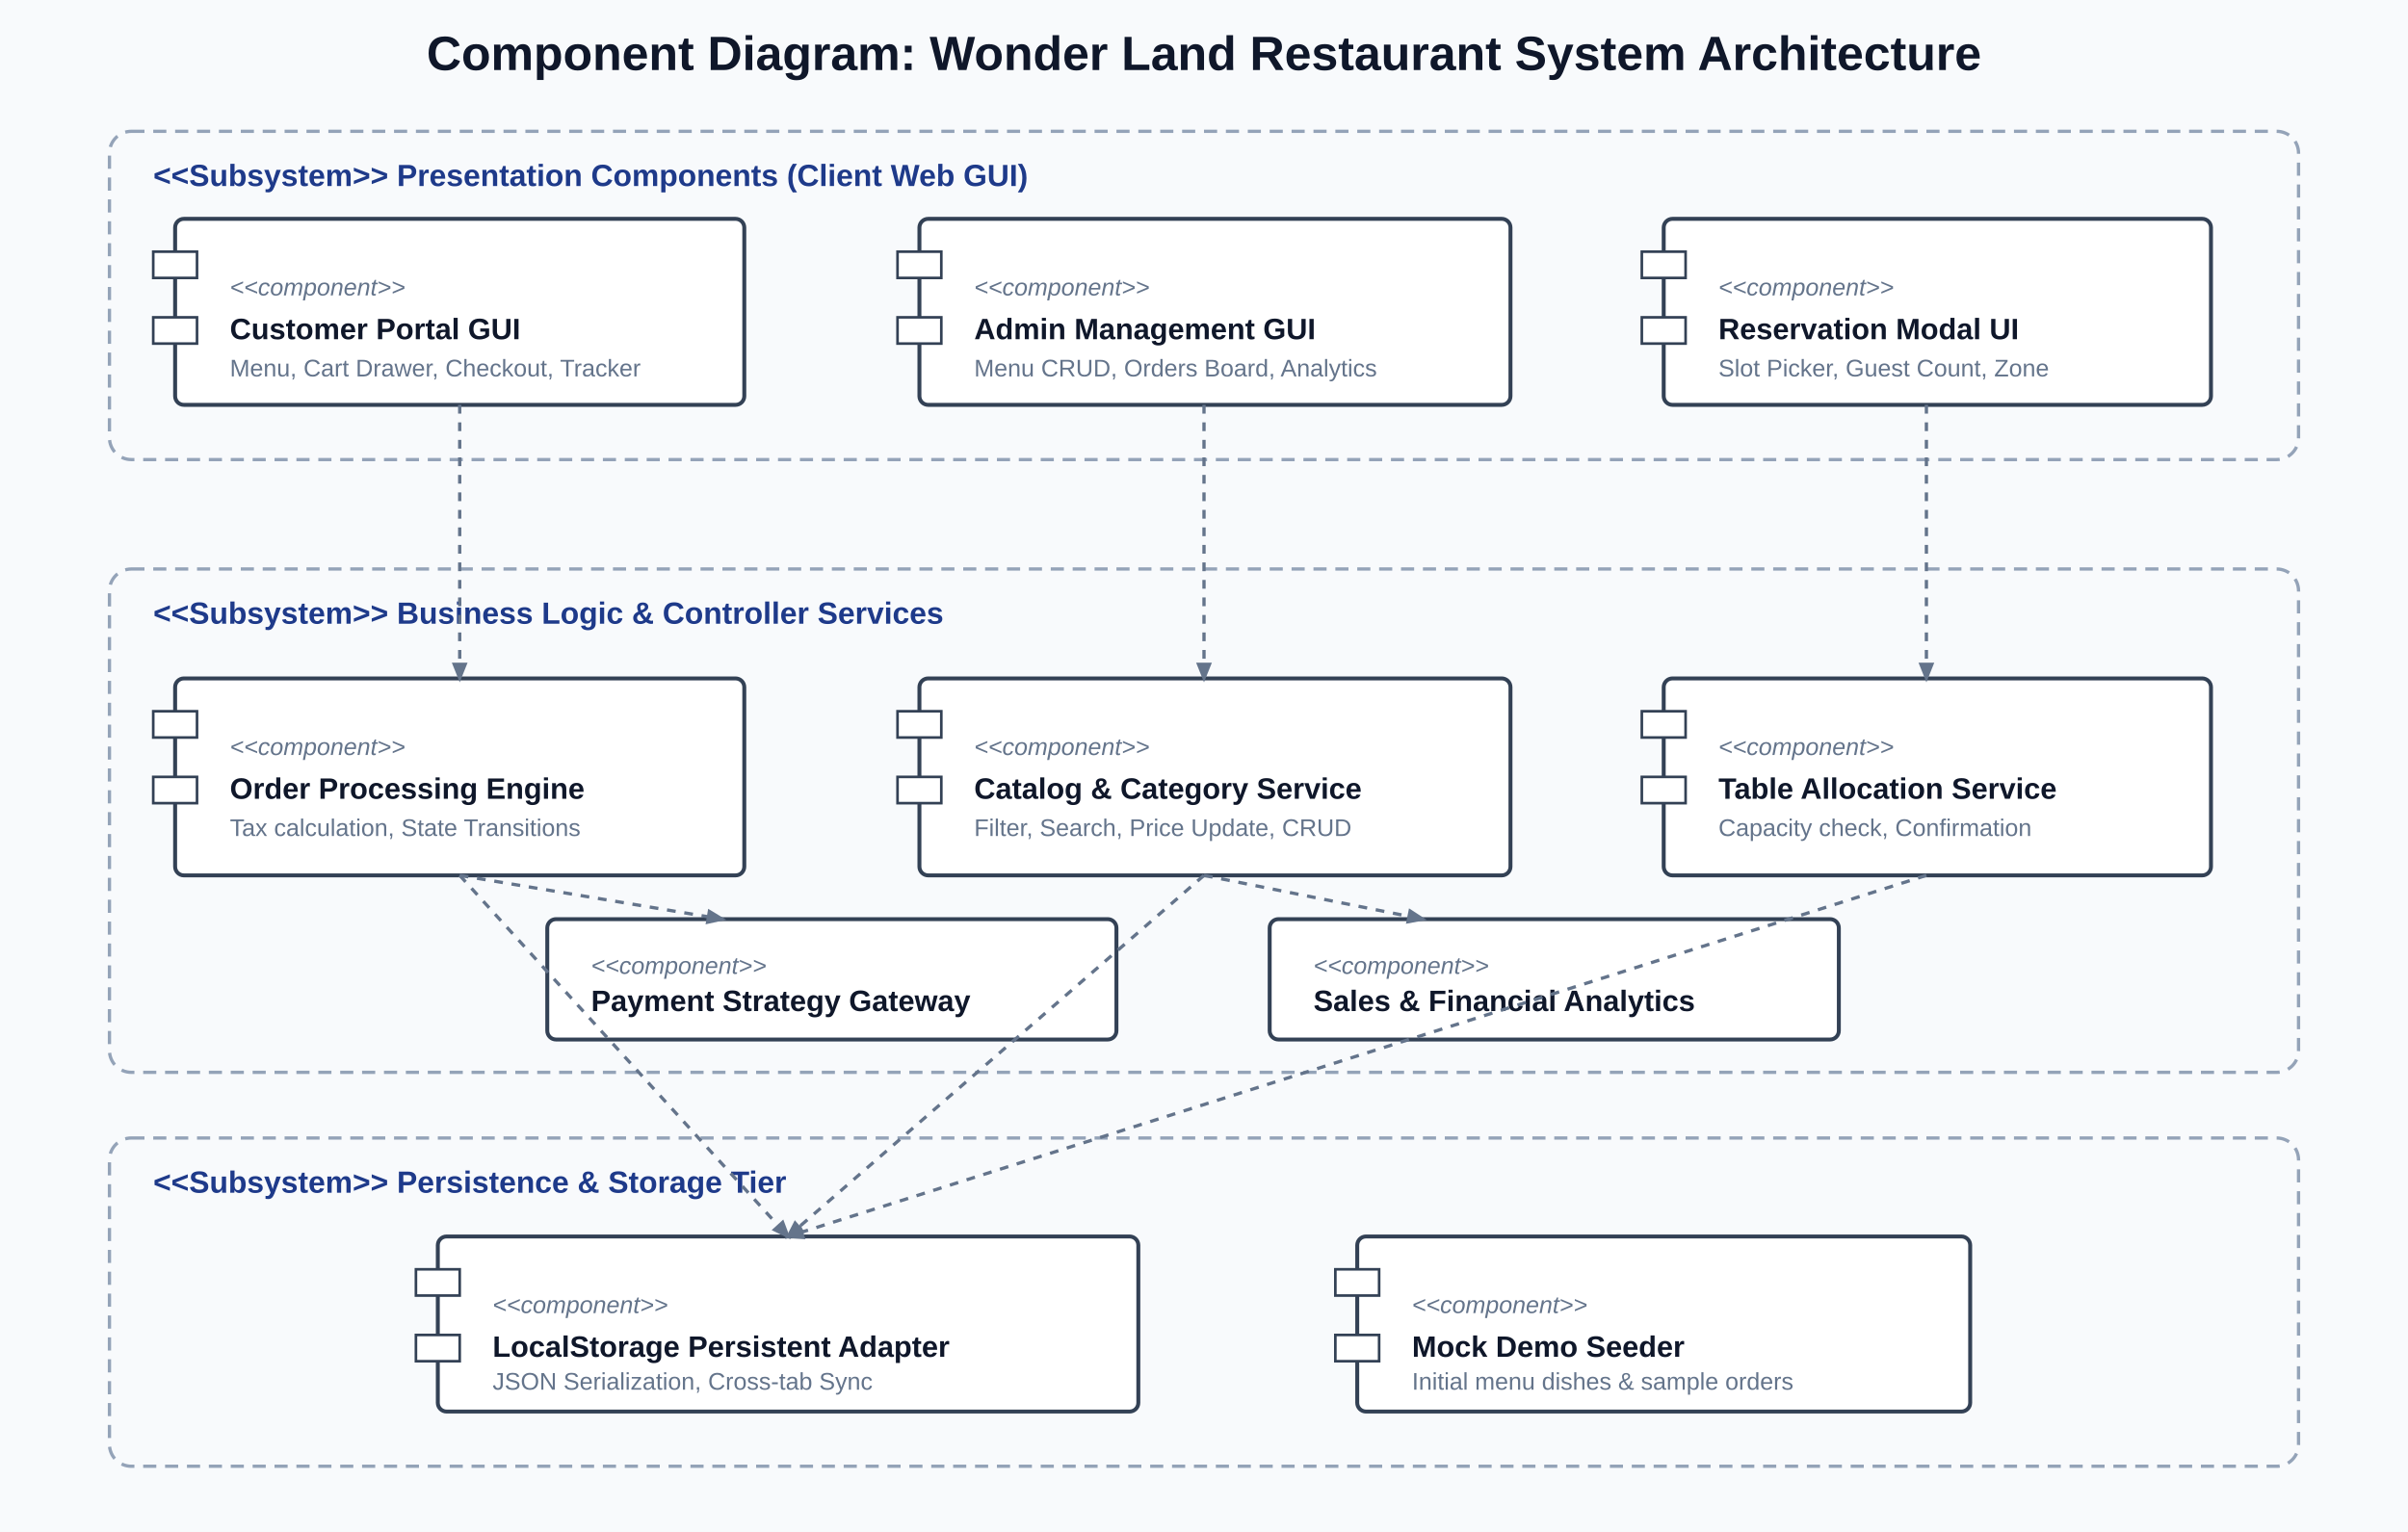
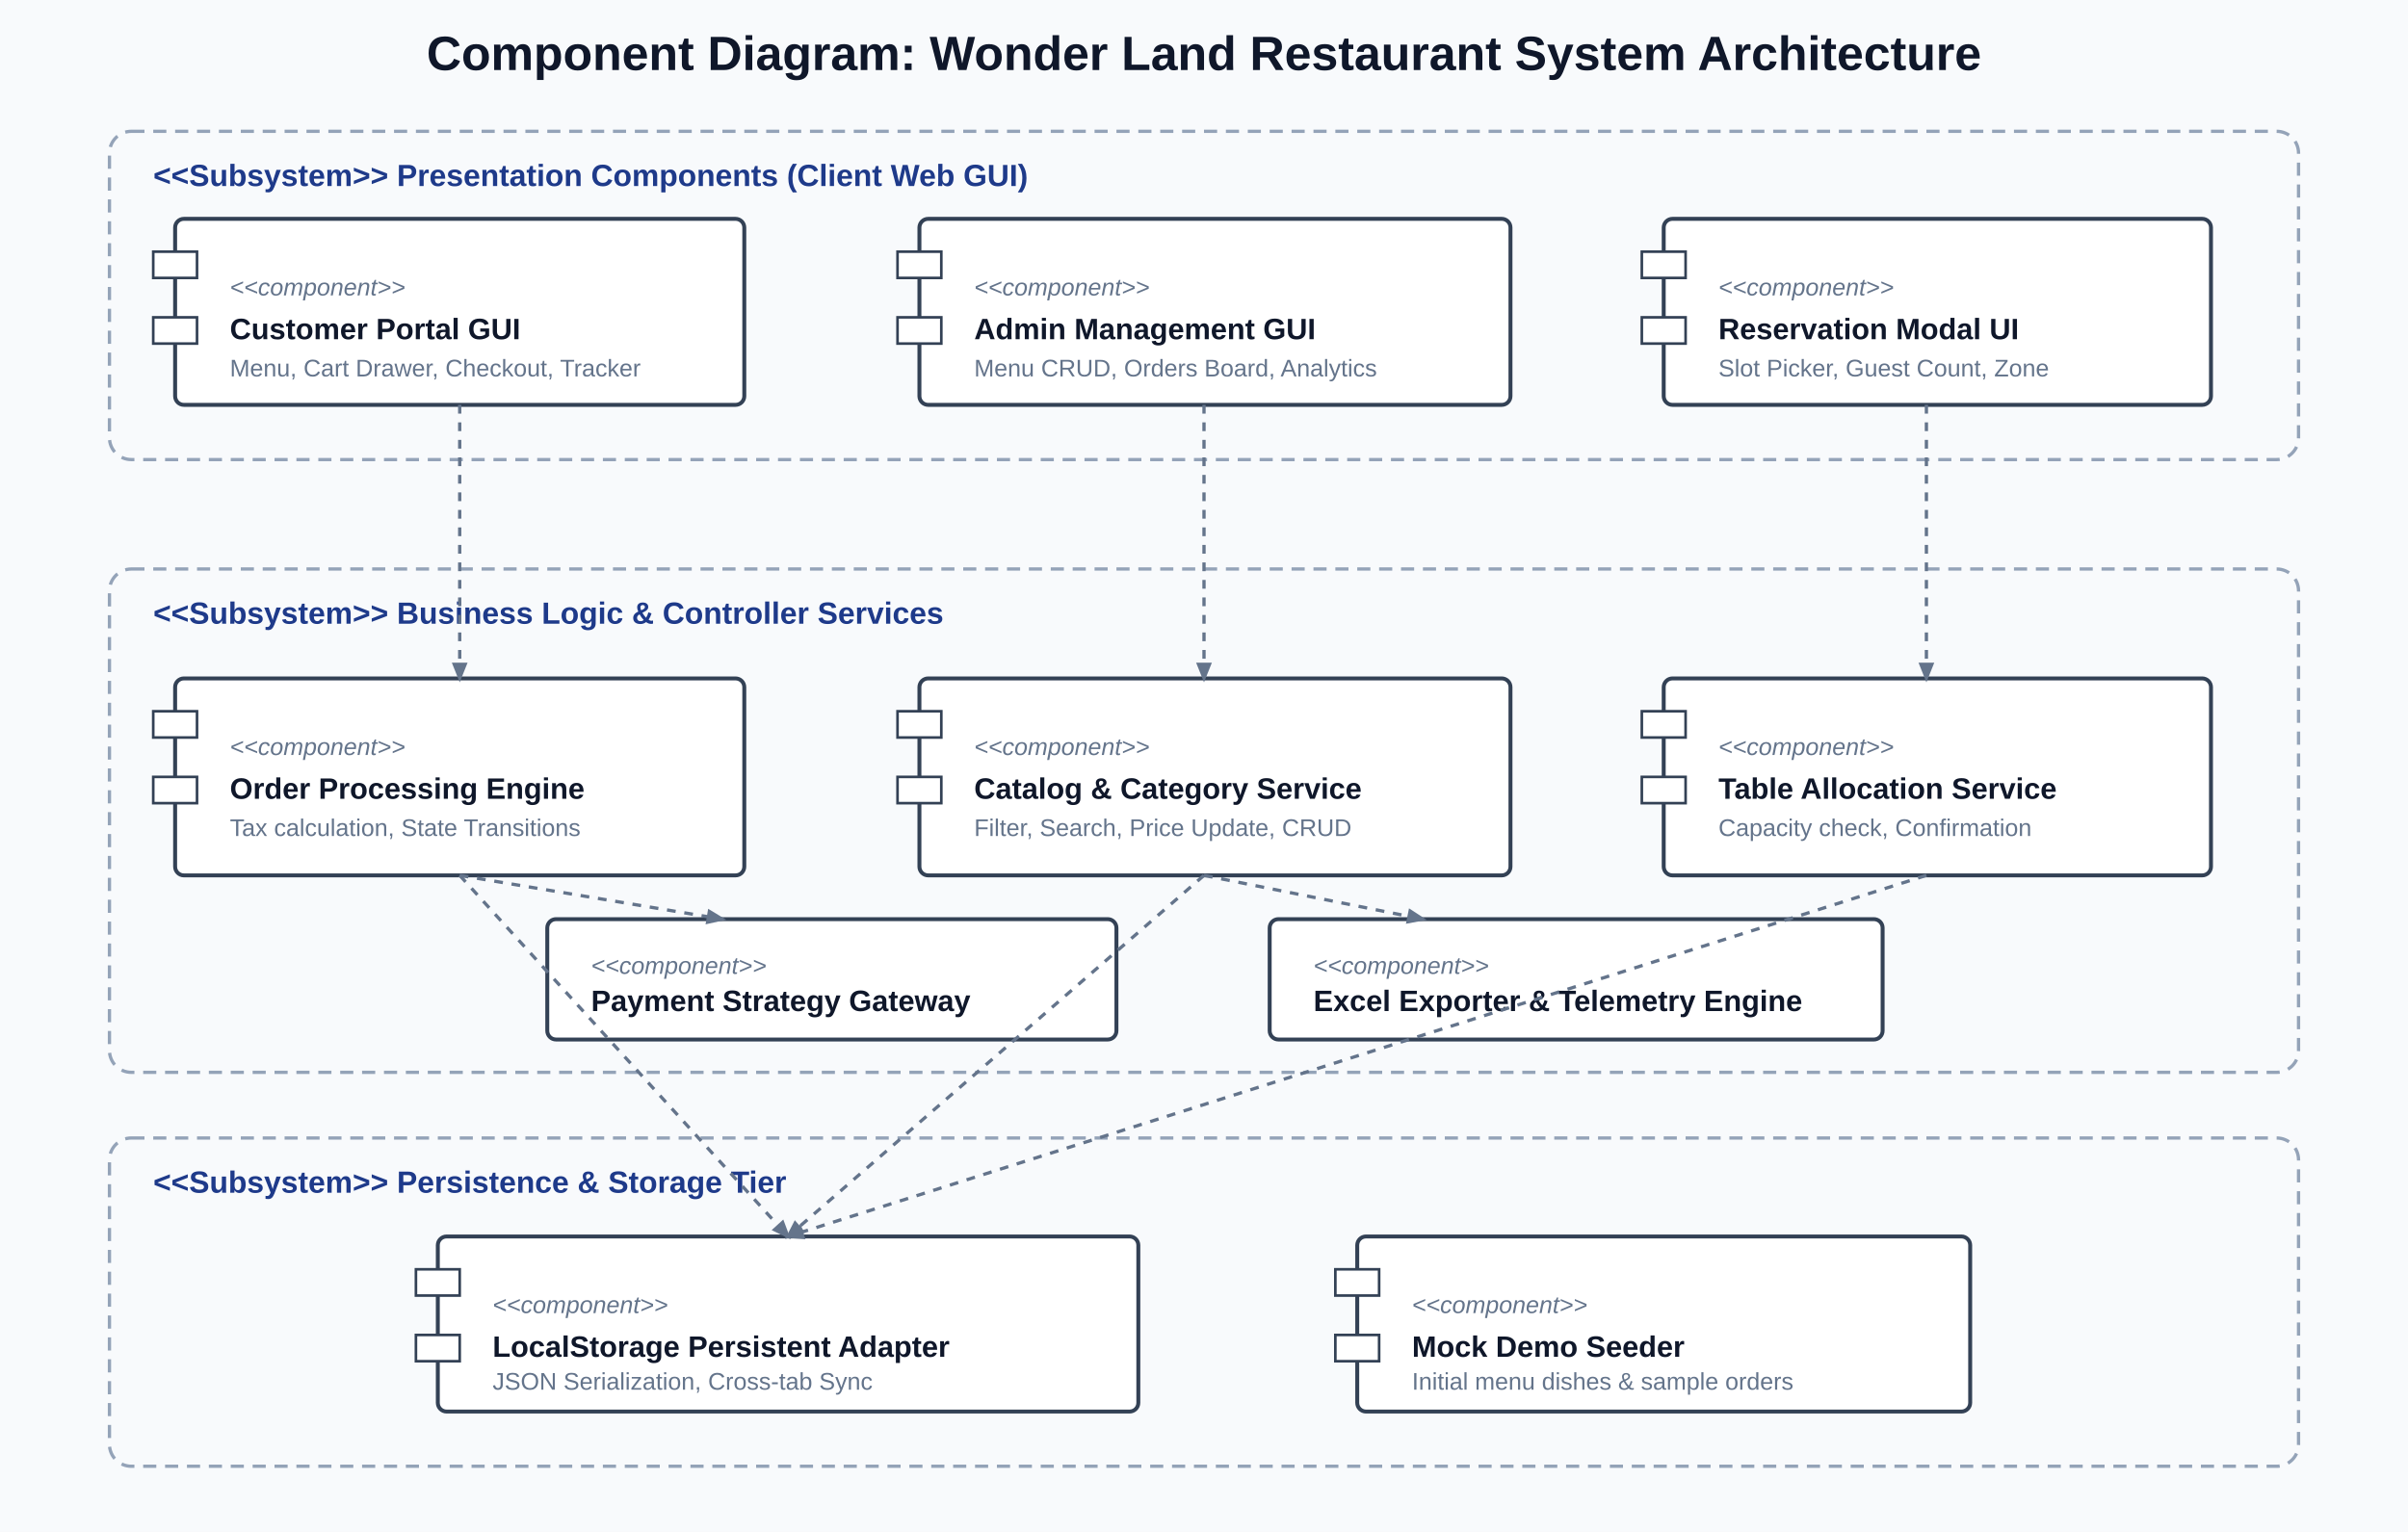
<svg xmlns="http://www.w3.org/2000/svg" viewBox="0 0 1100 700" width="1100" height="700">
  <defs>
    <style>
      .bg { fill: #f8fafc; }
      .comp-box { fill: #ffffff; stroke: #334155; stroke-width: 1.8; rx: 4; }
      .comp-header { font-family: 'Segoe UI', Arial, sans-serif; font-size: 13.5px; font-weight: bold; fill: #0f172a; }
      .comp-stereotype { font-family: 'Segoe UI', Arial, sans-serif; font-size: 11px; font-style: italic; fill: #64748b; }
      .comp-icon { fill: #ffffff; stroke: #334155; stroke-width: 1.2; }
      .comp-tab { fill: #ffffff; stroke: #334155; stroke-width: 1.2; }
      .interface-circle { fill: #ffffff; stroke: #0284c7; stroke-width: 1.8; }
      .interface-socket { fill: none; stroke: #0284c7; stroke-width: 1.8; }
      .dep-arrow { stroke: #64748b; stroke-width: 1.5; stroke-dasharray: 4,4; marker-end: url(#compArrow); }
      .subsystem-boundary { fill: none; stroke: #94a3b8; stroke-width: 1.5; stroke-dasharray: 6,4; rx: 10; }
    </style>
    <marker id="compArrow" viewBox="0 0 10 10" refX="8" refY="5" markerWidth="6" markerHeight="6" orient="auto">
      <path d="M 0 1 L 10 5 L 0 9 z" fill="#64748b" />
    </marker>
  </defs>
  <rect width="100%" height="100%" class="bg" />
  <text x="550" y="32" font-family="'Segoe UI', Arial, sans-serif" font-size="22" font-weight="bold" fill="#0f172a" text-anchor="middle">Component Diagram: Wonder Land Restaurant System Architecture</text>
  <rect x="50" y="60" width="1000" height="150" class="subsystem-boundary" />
  <text x="70" y="85" font-family="'Segoe UI', Arial, sans-serif" font-size="14" font-weight="bold" fill="#1e3a8a">&lt;&lt;Subsystem&gt;&gt; Presentation Components (Client Web GUI)</text>
  <g transform="translate(80, 100)">
    <rect width="260" height="85" class="comp-box" />
    <rect x="-10" y="15" width="20" height="12" class="comp-tab" />
    <rect x="-10" y="45" width="20" height="12" class="comp-tab" />
    <text x="25" y="35" class="comp-stereotype">&lt;&lt;component&gt;&gt;</text>
    <text x="25" y="55" class="comp-header">Customer Portal GUI</text>
    <text x="25" y="72" font-family="'Segoe UI', Arial, sans-serif" font-size="11" fill="#64748b">Menu, Cart Drawer, Checkout, Tracker</text>
  </g>
  <g transform="translate(420, 100)">
    <rect width="270" height="85" class="comp-box" />
    <rect x="-10" y="15" width="20" height="12" class="comp-tab" />
    <rect x="-10" y="45" width="20" height="12" class="comp-tab" />
    <text x="25" y="35" class="comp-stereotype">&lt;&lt;component&gt;&gt;</text>
    <text x="25" y="55" class="comp-header">Admin Management GUI</text>
    <text x="25" y="72" font-family="'Segoe UI', Arial, sans-serif" font-size="11" fill="#64748b">Menu CRUD, Orders Board, Analytics</text>
  </g>
  <g transform="translate(760, 100)">
    <rect width="250" height="85" class="comp-box" />
    <rect x="-10" y="15" width="20" height="12" class="comp-tab" />
    <rect x="-10" y="45" width="20" height="12" class="comp-tab" />
    <text x="25" y="35" class="comp-stereotype">&lt;&lt;component&gt;&gt;</text>
    <text x="25" y="55" class="comp-header">Reservation Modal UI</text>
    <text x="25" y="72" font-family="'Segoe UI', Arial, sans-serif" font-size="11" fill="#64748b">Slot Picker, Guest Count, Zone</text>
  </g>
  <rect x="50" y="260" width="1000" height="230" class="subsystem-boundary" />
  <text x="70" y="285" font-family="'Segoe UI', Arial, sans-serif" font-size="14" font-weight="bold" fill="#1e3a8a">&lt;&lt;Subsystem&gt;&gt; Business Logic &amp; Controller Services</text>
  <g transform="translate(80, 310)">
    <rect width="260" height="90" class="comp-box" />
    <rect x="-10" y="15" width="20" height="12" class="comp-tab" />
    <rect x="-10" y="45" width="20" height="12" class="comp-tab" />
    <text x="25" y="35" class="comp-stereotype">&lt;&lt;component&gt;&gt;</text>
    <text x="25" y="55" class="comp-header">Order Processing Engine</text>
    <text x="25" y="72" font-family="'Segoe UI', Arial, sans-serif" font-size="11" fill="#64748b">Tax calculation, State Transitions</text>
  </g>
  <g transform="translate(420, 310)">
    <rect width="270" height="90" class="comp-box" />
    <rect x="-10" y="15" width="20" height="12" class="comp-tab" />
    <rect x="-10" y="45" width="20" height="12" class="comp-tab" />
    <text x="25" y="35" class="comp-stereotype">&lt;&lt;component&gt;&gt;</text>
    <text x="25" y="55" class="comp-header">Catalog &amp; Category Service</text>
    <text x="25" y="72" font-family="'Segoe UI', Arial, sans-serif" font-size="11" fill="#64748b">Filter, Search, Price Update, CRUD</text>
  </g>
  <g transform="translate(760, 310)">
    <rect width="250" height="90" class="comp-box" />
    <rect x="-10" y="15" width="20" height="12" class="comp-tab" />
    <rect x="-10" y="45" width="20" height="12" class="comp-tab" />
    <text x="25" y="35" class="comp-stereotype">&lt;&lt;component&gt;&gt;</text>
    <text x="25" y="55" class="comp-header">Table Allocation Service</text>
    <text x="25" y="72" font-family="'Segoe UI', Arial, sans-serif" font-size="11" fill="#64748b">Capacity check, Confirmation</text>
  </g>
  <g transform="translate(250, 420)">
    <rect width="260" height="55" class="comp-box" />
    <text x="20" y="25" class="comp-stereotype">&lt;&lt;component&gt;&gt;</text>
    <text x="20" y="42" class="comp-header">Payment Strategy Gateway</text>
  </g>
  <g transform="translate(580, 420)">
-     <rect width="260" height="55" class="comp-box" />
+     <rect width="280" height="55" class="comp-box" />
    <text x="20" y="25" class="comp-stereotype">&lt;&lt;component&gt;&gt;</text>
-     <text x="20" y="42" class="comp-header">Sales &amp; Financial Analytics</text>
+     <text x="20" y="42" class="comp-header">Excel Exporter &amp; Telemetry Engine</text>
  </g>
  <rect x="50" y="520" width="1000" height="150" class="subsystem-boundary" />
  <text x="70" y="545" font-family="'Segoe UI', Arial, sans-serif" font-size="14" font-weight="bold" fill="#1e3a8a">&lt;&lt;Subsystem&gt;&gt; Persistence &amp; Storage Tier</text>
  <g transform="translate(200, 565)">
    <rect width="320" height="80" class="comp-box" />
    <rect x="-10" y="15" width="20" height="12" class="comp-tab" />
    <rect x="-10" y="45" width="20" height="12" class="comp-tab" />
    <text x="25" y="35" class="comp-stereotype">&lt;&lt;component&gt;&gt;</text>
    <text x="25" y="55" class="comp-header">LocalStorage Persistent Adapter</text>
    <text x="25" y="70" font-family="'Segoe UI', Arial, sans-serif" font-size="11" fill="#64748b">JSON Serialization, Cross-tab Sync</text>
  </g>
  <g transform="translate(620, 565)">
    <rect width="280" height="80" class="comp-box" />
    <rect x="-10" y="15" width="20" height="12" class="comp-tab" />
    <rect x="-10" y="45" width="20" height="12" class="comp-tab" />
    <text x="25" y="35" class="comp-stereotype">&lt;&lt;component&gt;&gt;</text>
    <text x="25" y="55" class="comp-header">Mock Demo Seeder</text>
    <text x="25" y="70" font-family="'Segoe UI', Arial, sans-serif" font-size="11" fill="#64748b">Initial menu dishes &amp; sample orders</text>
  </g>
  <line x1="210" y1="185" x2="210" y2="310" class="dep-arrow" />
  <line x1="550" y1="185" x2="550" y2="310" class="dep-arrow" />
  <line x1="880" y1="185" x2="880" y2="310" class="dep-arrow" />
  <line x1="210" y1="400" x2="330" y2="420" class="dep-arrow" />
  <line x1="550" y1="400" x2="650" y2="420" class="dep-arrow" />
  <line x1="210" y1="400" x2="360" y2="565" class="dep-arrow" />
  <line x1="550" y1="400" x2="360" y2="565" class="dep-arrow" />
  <line x1="880" y1="400" x2="360" y2="565" class="dep-arrow" />
</svg>
